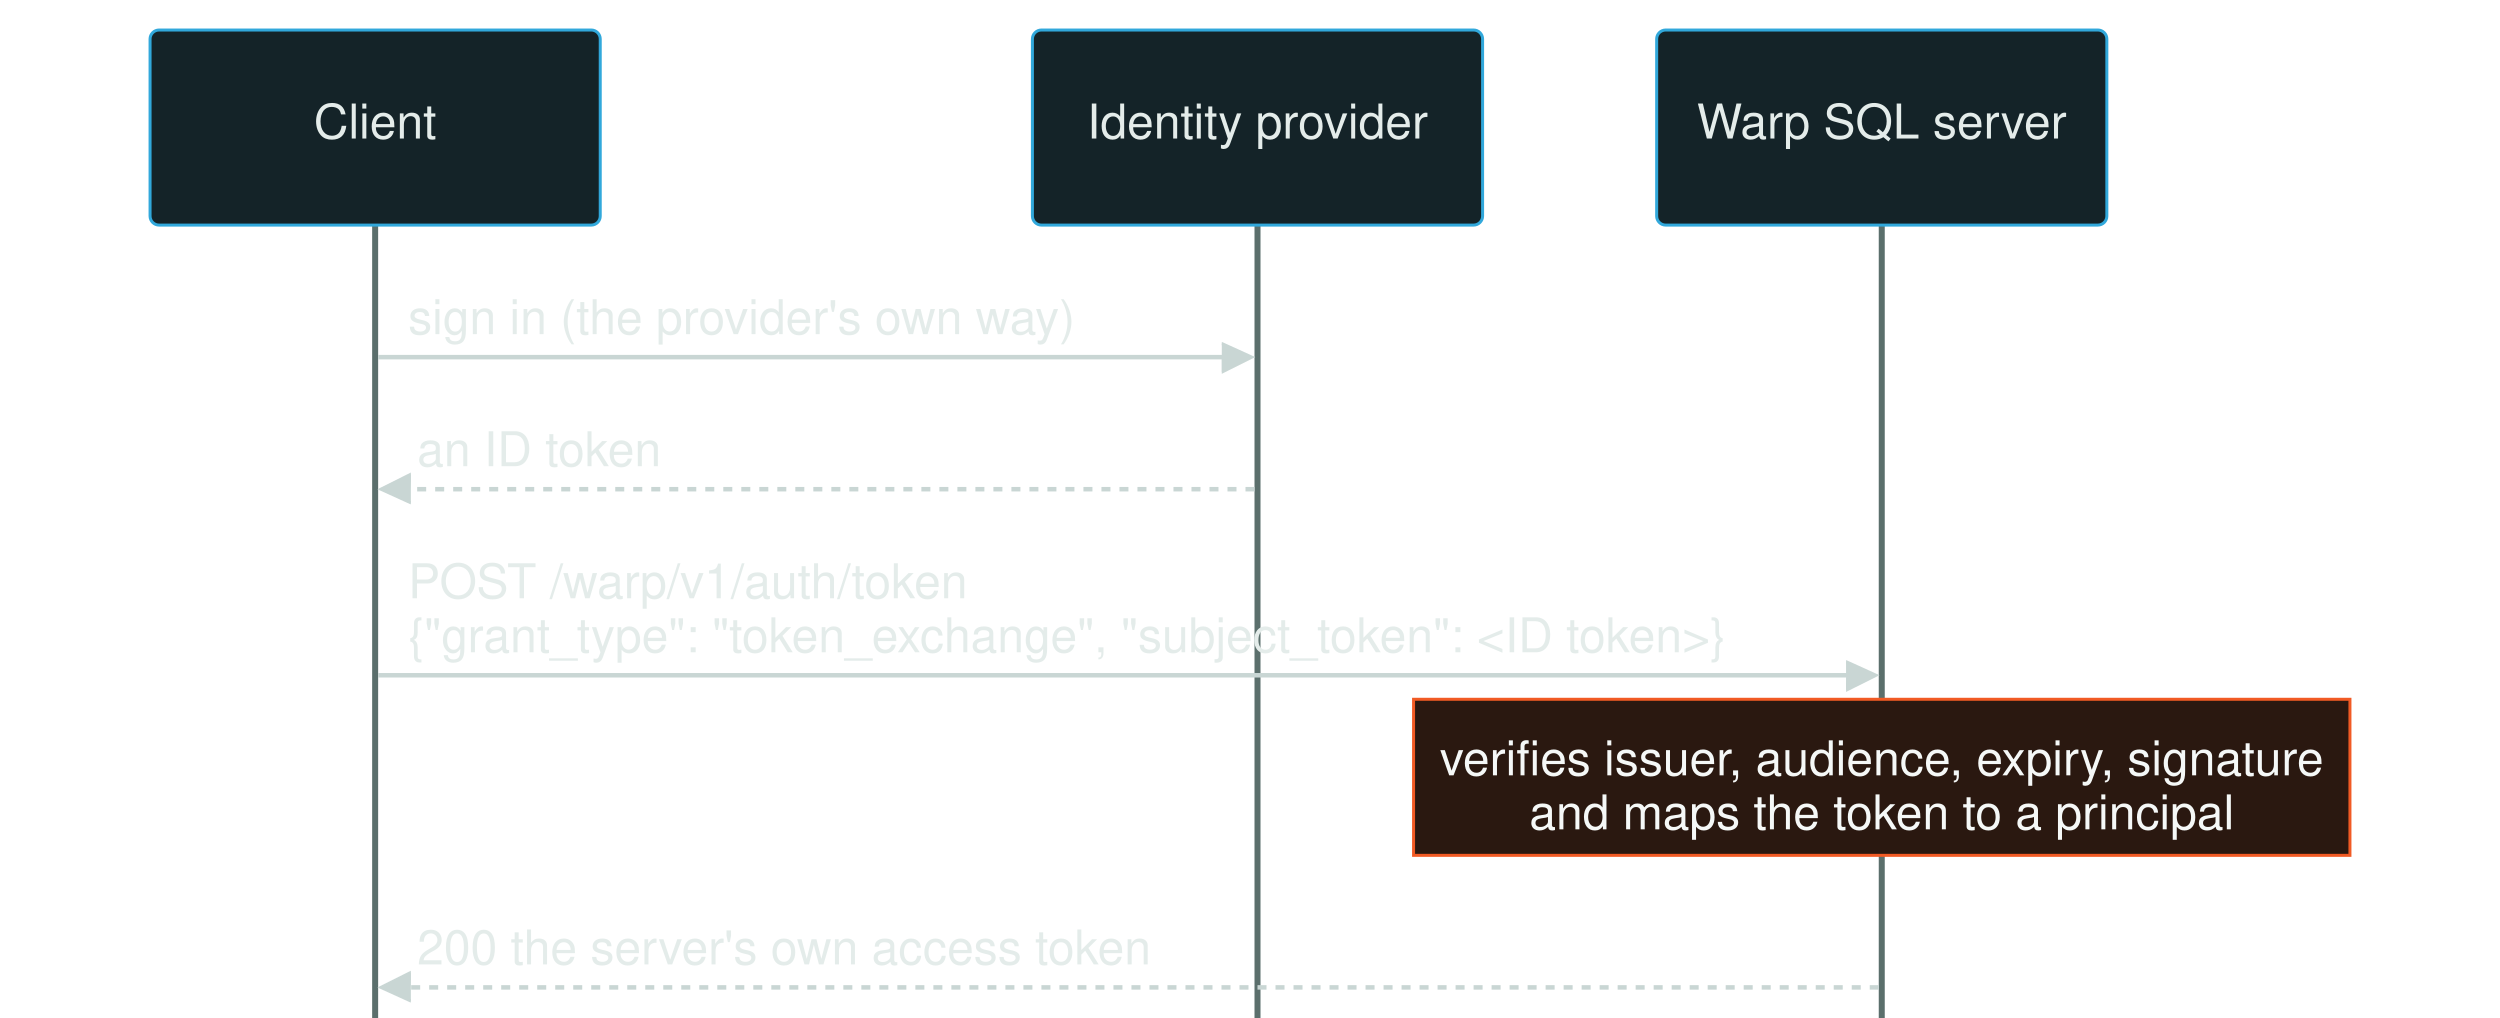
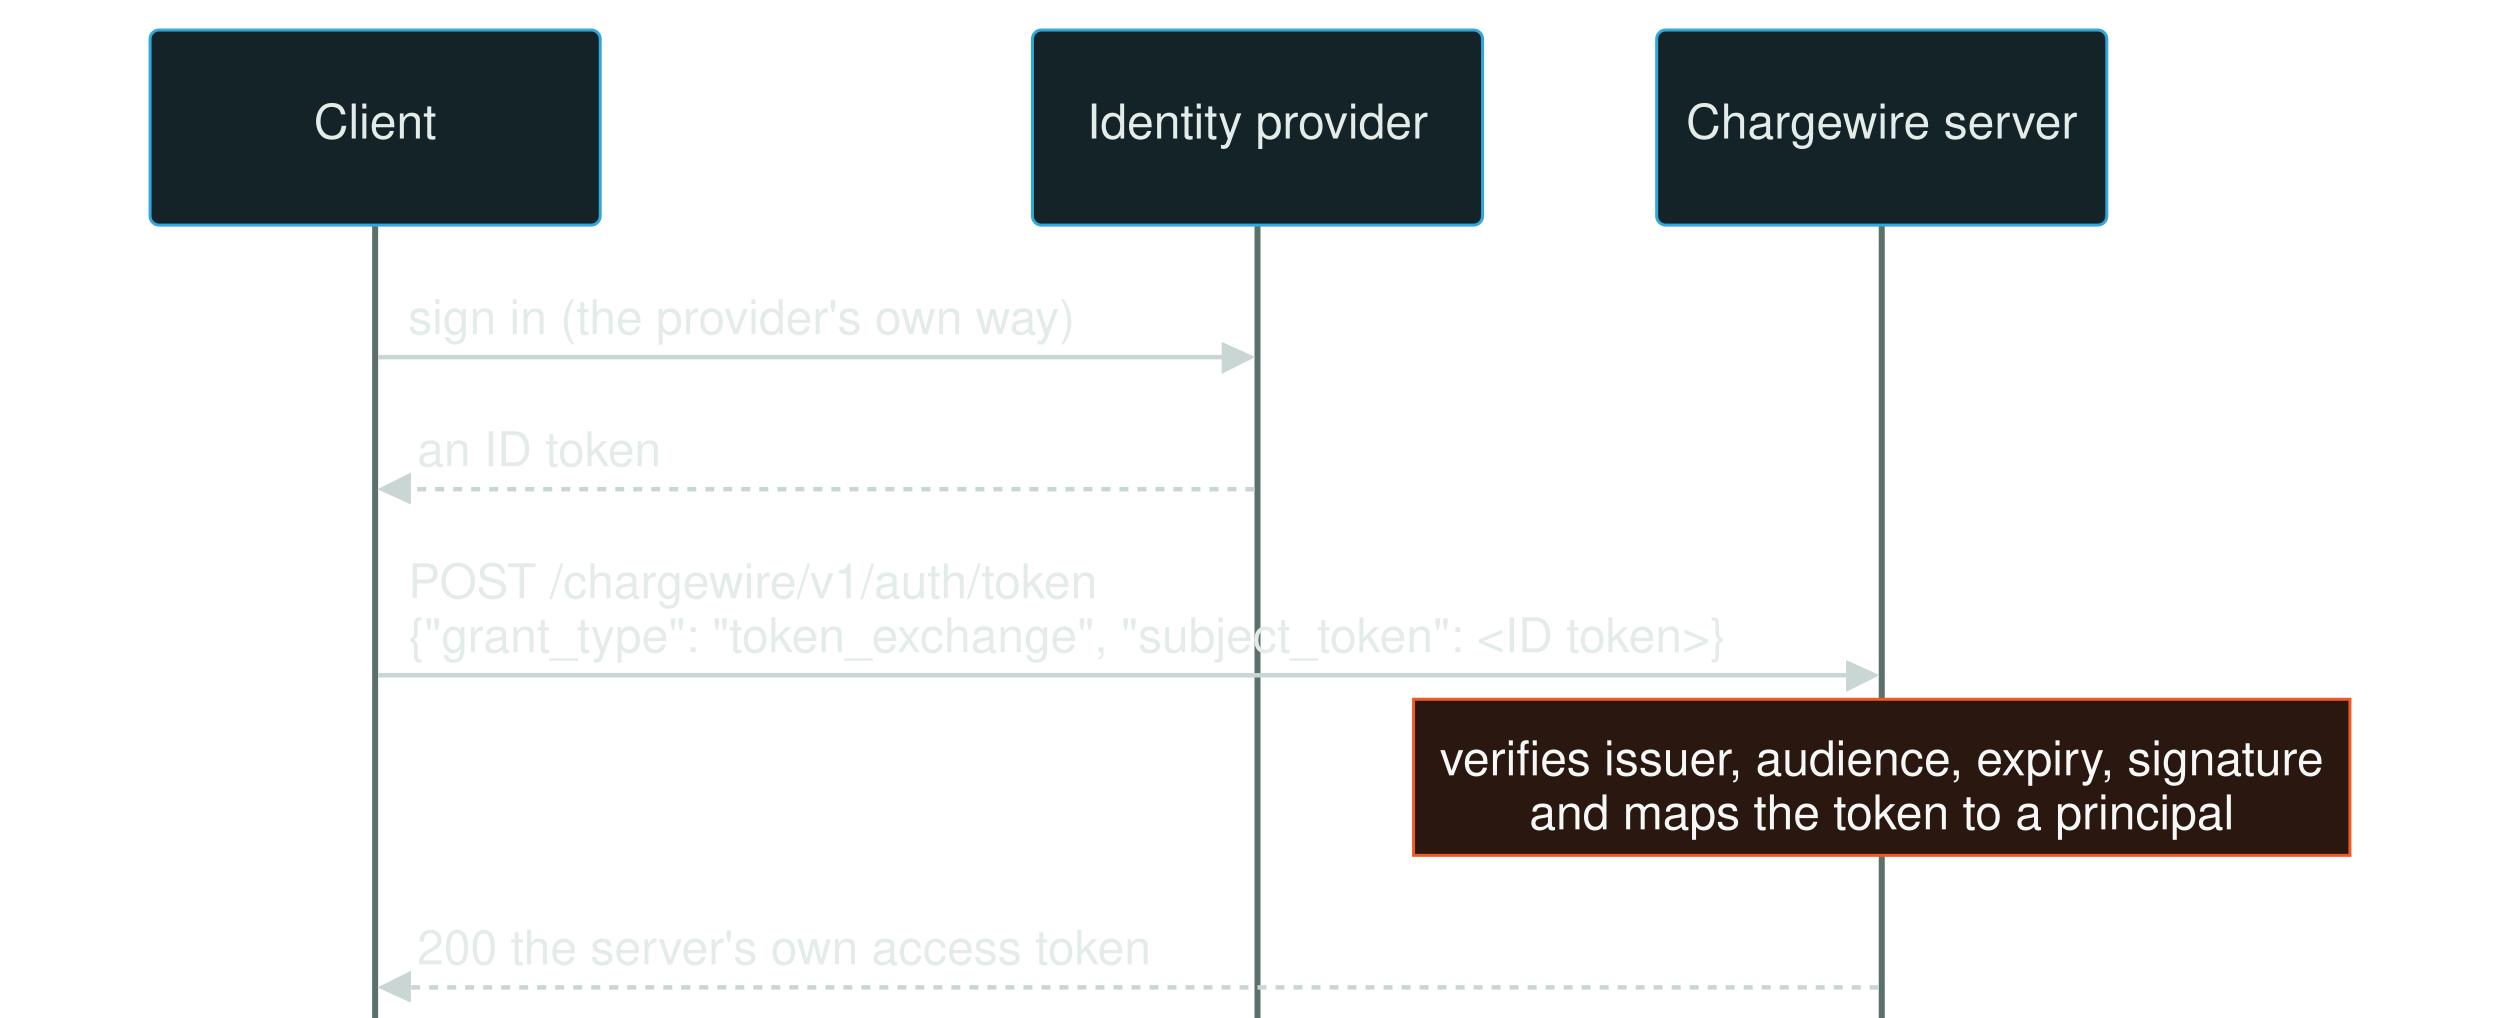
<svg xmlns="http://www.w3.org/2000/svg" data-source-sha256="f91eb711151db74fae69a42350bb5dc6eafccdffb9c0a1318c94d42ebb963023" id="d-signin-token-exchange-dark" width="833" height="339" viewBox="-50 -10 833 339" role="graphics-document document" aria-roledescription="sequence">
  <g>
    <line id="actor63" x1="577" y1="65" x2="577" y2="2000" class="actor-line 200" stroke-width="0.5px" stroke="#999" name="S" data-et="life-line" data-id="S" />
    <g id="root-63" data-et="participant" data-type="participant" data-id="S">
      <rect x="502" y="0" fill="#eaeaea" stroke="#666" width="150" height="65" name="S" rx="3" ry="3" class="actor actor-top" />
      <text x="577" y="32.5" dominant-baseline="central" alignment-baseline="central" class="actor actor-box" style="text-anchor: middle; font-size: 16px; font-weight: 400; font-family: Helvetica, Arial, &quot;Liberation Sans&quot;, sans-serif;">
-         <tspan x="577" dy="0">Warp SQL server</tspan>
+         <tspan x="577" dy="0">Chargewire server</tspan>
      </text>
    </g>
  </g>
  <g>
    <line id="actor62" x1="369" y1="65" x2="369" y2="2000" class="actor-line 200" stroke-width="0.5px" stroke="#999" name="I" data-et="life-line" data-id="I" />
    <g id="root-62" data-et="participant" data-type="participant" data-id="I">
      <rect x="294" y="0" fill="#eaeaea" stroke="#666" width="150" height="65" name="I" rx="3" ry="3" class="actor actor-top" />
      <text x="369" y="32.5" dominant-baseline="central" alignment-baseline="central" class="actor actor-box" style="text-anchor: middle; font-size: 16px; font-weight: 400; font-family: Helvetica, Arial, &quot;Liberation Sans&quot;, sans-serif;">
        <tspan x="369" dy="0">Identity provider</tspan>
      </text>
    </g>
  </g>
  <g>
    <line id="actor61" x1="75" y1="65" x2="75" y2="2000" class="actor-line 200" stroke-width="0.5px" stroke="#999" name="C" data-et="life-line" data-id="C" />
    <g id="root-61" data-et="participant" data-type="participant" data-id="C">
      <rect x="0" y="0" fill="#eaeaea" stroke="#666" width="150" height="65" name="C" rx="3" ry="3" class="actor actor-top" />
      <text x="75" y="32.5" dominant-baseline="central" alignment-baseline="central" class="actor actor-box" style="text-anchor: middle; font-size: 16px; font-weight: 400; font-family: Helvetica, Arial, &quot;Liberation Sans&quot;, sans-serif;">
        <tspan x="75" dy="0">Client</tspan>
      </text>
    </g>
  </g>
  <style>#d-signin-token-exchange-dark{font-family:Helvetica,Arial,'Liberation Sans',sans-serif;font-size:16px;fill:#e4ecea;}@keyframes edge-animation-frame{from{stroke-dashoffset:0;}}@keyframes dash{to{stroke-dashoffset:0;}}#d-signin-token-exchange-dark .edge-animation-slow{stroke-dasharray:9,5!important;stroke-dashoffset:900;animation:dash 50s linear infinite;stroke-linecap:round;}#d-signin-token-exchange-dark .edge-animation-fast{stroke-dasharray:9,5!important;stroke-dashoffset:900;animation:dash 20s linear infinite;stroke-linecap:round;}#d-signin-token-exchange-dark .error-icon{fill:hsl(15, 33.333%, 16.765%);}#d-signin-token-exchange-dark .error-text{fill:rgb(198, 219.375, 226.5);stroke:rgb(198, 219.375, 226.5);}#d-signin-token-exchange-dark .edge-thickness-normal{stroke-width:1px;}#d-signin-token-exchange-dark .edge-thickness-thick{stroke-width:3.5px;}#d-signin-token-exchange-dark .edge-pattern-solid{stroke-dasharray:0;}#d-signin-token-exchange-dark .edge-thickness-invisible{stroke-width:0;fill:none;}#d-signin-token-exchange-dark .edge-pattern-dashed{stroke-dasharray:3;}#d-signin-token-exchange-dark .edge-pattern-dotted{stroke-dasharray:2;}#d-signin-token-exchange-dark .marker{fill:#f4ebe9;stroke:#f4ebe9;}#d-signin-token-exchange-dark .marker.cross{stroke:#f4ebe9;}#d-signin-token-exchange-dark svg{font-family:Helvetica,Arial,'Liberation Sans',sans-serif;font-size:16px;}#d-signin-token-exchange-dark p{margin:0;}#d-signin-token-exchange-dark .actor{stroke:#31a8db;fill:#142328;stroke-width:1;}#d-signin-token-exchange-dark rect.actor.outer-path[data-look="neo"]{filter:drop-shadow( 1px 2px 2px rgba(185,185,185,1));}#d-signin-token-exchange-dark rect.note[data-look="neo"]{stroke:#f15a24;fill:#2a1810;filter:drop-shadow( 1px 2px 2px rgba(185,185,185,1));}#d-signin-token-exchange-dark text.actor&gt;tspan{fill:#e4ecea;stroke:none;}#d-signin-token-exchange-dark .actor-line{stroke:#5b6f6c;}#d-signin-token-exchange-dark .innerArc{stroke-width:1.5;stroke-dasharray:none;}#d-signin-token-exchange-dark .messageLine0{stroke-width:1.5;stroke-dasharray:none;stroke:#c9d6d4;}#d-signin-token-exchange-dark .messageLine1{stroke-width:1.5;stroke-dasharray:2,2;stroke:#c9d6d4;}#d-signin-token-exchange-dark [id$="-arrowhead"] path{fill:#c9d6d4;stroke:#c9d6d4;}#d-signin-token-exchange-dark .sequenceNumber{fill:#0b1416;}#d-signin-token-exchange-dark [id$="-sequencenumber"]{fill:#c9d6d4;}#d-signin-token-exchange-dark [id$="-crosshead"] path{fill:#c9d6d4;stroke:#c9d6d4;}#d-signin-token-exchange-dark .messageText{fill:#e4ecea;stroke:none;}#d-signin-token-exchange-dark .labelBox{stroke:#f15a24;fill:#2a1810;filter:none;}#d-signin-token-exchange-dark .labelText,#d-signin-token-exchange-dark .labelText&gt;tspan{fill:#f5f8f7;stroke:none;}#d-signin-token-exchange-dark .loopText,#d-signin-token-exchange-dark .loopText&gt;tspan{fill:#e4ecea;stroke:none;}#d-signin-token-exchange-dark .sectionTitle,#d-signin-token-exchange-dark .sectionTitle&gt;tspan{fill:#e4ecea;stroke:none;}#d-signin-token-exchange-dark .loopLine{stroke-width:2px;stroke-dasharray:2,2;stroke:#f15a24;fill:#f15a24;}#d-signin-token-exchange-dark .note{stroke:#f15a24;fill:#2a1810;}#d-signin-token-exchange-dark .noteText,#d-signin-token-exchange-dark .noteText&gt;tspan{fill:#f5f8f7;stroke:none;font-weight:normal;}#d-signin-token-exchange-dark .activation0{fill:#1f3a44;stroke:#31a8db;}#d-signin-token-exchange-dark .activation1{fill:#1f3a44;stroke:#31a8db;}#d-signin-token-exchange-dark .activation2{fill:#1f3a44;stroke:#31a8db;}#d-signin-token-exchange-dark .actorPopupMenu{position:absolute;}#d-signin-token-exchange-dark .actorPopupMenuPanel{position:absolute;fill:#142328;box-shadow:0px 8px 16px 0px rgba(0,0,0,0.2);filter:drop-shadow(3px 5px 2px rgb(0 0 0 / 0.4));}#d-signin-token-exchange-dark .actor-man circle,#d-signin-token-exchange-dark line{fill:#142328;stroke-width:2px;}#d-signin-token-exchange-dark g rect.rect{filter:drop-shadow( 1px 2px 2px rgba(185,185,185,1));stroke:#31a8db;}#d-signin-token-exchange-dark .node .neo-node{stroke:#31a8db;}#d-signin-token-exchange-dark [data-look="neo"].node rect,#d-signin-token-exchange-dark [data-look="neo"].cluster rect,#d-signin-token-exchange-dark [data-look="neo"].node polygon{stroke:url(#d-signin-token-exchange-dark-gradient);filter:drop-shadow( 1px 2px 2px rgba(185,185,185,1));}#d-signin-token-exchange-dark [data-look="neo"].swimlane.cluster rect{filter:none;}#d-signin-token-exchange-dark [data-look="neo"].node path{stroke:url(#d-signin-token-exchange-dark-gradient);stroke-width:1px;}#d-signin-token-exchange-dark [data-look="neo"].node .outer-path{filter:drop-shadow( 1px 2px 2px rgba(185,185,185,1));}#d-signin-token-exchange-dark [data-look="neo"].node .neo-line path{stroke:#31a8db;filter:none;}#d-signin-token-exchange-dark [data-look="neo"].node circle{stroke:url(#d-signin-token-exchange-dark-gradient);filter:drop-shadow( 1px 2px 2px rgba(185,185,185,1));}#d-signin-token-exchange-dark [data-look="neo"].node circle .state-start{fill:#000000;}#d-signin-token-exchange-dark [data-look="neo"].icon-shape .icon{fill:url(#d-signin-token-exchange-dark-gradient);filter:drop-shadow( 1px 2px 2px rgba(185,185,185,1));}#d-signin-token-exchange-dark [data-look="neo"].icon-shape .icon-neo path{stroke:url(#d-signin-token-exchange-dark-gradient);filter:drop-shadow( 1px 2px 2px rgba(185,185,185,1));}#d-signin-token-exchange-dark :root{--mermaid-font-family:Helvetica,Arial,'Liberation Sans',sans-serif;}</style>
  <g />
  <defs>
    <symbol id="d-signin-token-exchange-dark-computer" width="24" height="24">
      <path transform="scale(.5)" d="M2 2v13h20v-13h-20zm18 11h-16v-9h16v9zm-10.228 6l.466-1h3.524l.467 1h-4.457zm14.228 3h-24l2-6h2.104l-1.33 4h18.45l-1.297-4h2.073l2 6zm-5-10h-14v-7h14v7z" />
    </symbol>
  </defs>
  <defs>
    <symbol id="d-signin-token-exchange-dark-database" fill-rule="evenodd" clip-rule="evenodd">
      <path transform="scale(.5)" d="M12.258.001l.256.004.255.005.253.008.251.01.249.012.247.015.246.016.242.019.241.02.239.023.236.024.233.027.231.028.229.031.225.032.223.034.22.036.217.038.214.04.211.041.208.043.205.045.201.046.198.048.194.05.191.051.187.053.183.054.18.056.175.057.172.059.168.06.163.061.16.063.155.064.15.066.074.033.073.033.071.034.07.034.069.035.068.035.067.035.066.035.064.036.064.036.062.036.06.036.06.037.058.037.058.037.055.038.055.038.053.038.052.038.051.039.05.039.048.039.047.039.045.04.044.04.043.04.041.04.04.041.039.041.037.041.036.041.034.041.033.042.032.042.03.042.029.042.027.042.026.043.024.043.023.043.021.043.02.043.018.044.017.043.015.044.013.044.012.044.011.045.009.044.007.045.006.045.004.045.002.045.001.045v17l-.001.045-.002.045-.004.045-.006.045-.007.045-.009.044-.011.045-.012.044-.013.044-.015.044-.017.043-.018.044-.02.043-.021.043-.023.043-.024.043-.026.043-.027.042-.029.042-.03.042-.032.042-.033.042-.034.041-.036.041-.037.041-.039.041-.04.041-.041.04-.043.04-.044.04-.045.04-.047.039-.048.039-.05.039-.051.039-.052.038-.053.038-.055.038-.055.038-.058.037-.058.037-.06.037-.06.036-.062.036-.064.036-.064.036-.066.035-.067.035-.068.035-.069.035-.07.034-.071.034-.073.033-.074.033-.15.066-.155.064-.16.063-.163.061-.168.06-.172.059-.175.057-.18.056-.183.054-.187.053-.191.051-.194.05-.198.048-.201.046-.205.045-.208.043-.211.041-.214.04-.217.038-.22.036-.223.034-.225.032-.229.031-.231.028-.233.027-.236.024-.239.023-.241.02-.242.019-.246.016-.247.015-.249.012-.251.01-.253.008-.255.005-.256.004-.258.001-.258-.001-.256-.004-.255-.005-.253-.008-.251-.01-.249-.012-.247-.015-.245-.016-.243-.019-.241-.02-.238-.023-.236-.024-.234-.027-.231-.028-.228-.031-.226-.032-.223-.034-.22-.036-.217-.038-.214-.04-.211-.041-.208-.043-.204-.045-.201-.046-.198-.048-.195-.05-.19-.051-.187-.053-.184-.054-.179-.056-.176-.057-.172-.059-.167-.06-.164-.061-.159-.063-.155-.064-.151-.066-.074-.033-.072-.033-.072-.034-.07-.034-.069-.035-.068-.035-.067-.035-.066-.035-.064-.036-.063-.036-.062-.036-.061-.036-.06-.037-.058-.037-.057-.037-.056-.038-.055-.038-.053-.038-.052-.038-.051-.039-.049-.039-.049-.039-.046-.039-.046-.04-.044-.04-.043-.04-.041-.04-.04-.041-.039-.041-.037-.041-.036-.041-.034-.041-.033-.042-.032-.042-.03-.042-.029-.042-.027-.042-.026-.043-.024-.043-.023-.043-.021-.043-.02-.043-.018-.044-.017-.043-.015-.044-.013-.044-.012-.044-.011-.045-.009-.044-.007-.045-.006-.045-.004-.045-.002-.045-.001-.045v-17l.001-.045.002-.045.004-.045.006-.045.007-.045.009-.044.011-.045.012-.044.013-.044.015-.044.017-.043.018-.044.02-.043.021-.043.023-.043.024-.043.026-.043.027-.042.029-.042.03-.042.032-.042.033-.042.034-.041.036-.041.037-.041.039-.041.04-.041.041-.04.043-.04.044-.04.046-.04.046-.039.049-.039.049-.039.051-.039.052-.038.053-.038.055-.038.056-.038.057-.037.058-.037.06-.037.061-.036.062-.036.063-.036.064-.036.066-.035.067-.035.068-.035.069-.035.07-.034.072-.034.072-.033.074-.033.151-.066.155-.064.159-.063.164-.061.167-.06.172-.059.176-.057.179-.056.184-.054.187-.053.19-.051.195-.05.198-.048.201-.046.204-.045.208-.043.211-.041.214-.04.217-.038.22-.036.223-.034.226-.032.228-.031.231-.028.234-.027.236-.024.238-.023.241-.02.243-.019.245-.016.247-.015.249-.012.251-.01.253-.008.255-.005.256-.004.258-.001.258.001zm-9.258 20.499v.01l.001.021.003.021.004.022.005.021.006.022.007.022.009.023.01.022.011.023.012.023.013.023.015.023.016.024.017.023.018.024.019.024.021.024.022.025.023.024.024.025.052.049.056.05.061.051.066.051.07.051.075.051.079.052.084.052.088.052.092.052.097.052.102.051.105.052.11.052.114.051.119.051.123.051.127.05.131.05.135.05.139.048.144.049.147.047.152.047.155.047.16.045.163.045.167.043.171.043.176.041.178.041.183.039.187.039.19.037.194.035.197.035.202.033.204.031.209.03.212.029.216.027.219.025.222.024.226.021.23.02.233.018.236.016.24.015.243.012.246.01.249.008.253.005.256.004.259.001.26-.001.257-.004.254-.005.25-.008.247-.011.244-.012.241-.014.237-.016.233-.018.231-.021.226-.021.224-.024.22-.026.216-.027.212-.028.21-.031.205-.031.202-.034.198-.034.194-.036.191-.037.187-.039.183-.04.179-.04.175-.042.172-.043.168-.044.163-.045.16-.046.155-.046.152-.047.148-.048.143-.049.139-.049.136-.05.131-.05.126-.05.123-.051.118-.052.114-.051.11-.052.106-.052.101-.052.096-.052.092-.052.088-.053.083-.051.079-.052.074-.052.07-.051.065-.051.06-.051.056-.05.051-.05.023-.024.023-.025.021-.024.02-.024.019-.024.018-.024.017-.024.015-.023.014-.024.013-.023.012-.023.01-.023.01-.022.008-.022.006-.022.006-.022.004-.022.004-.021.001-.021.001-.021v-4.127l-.077.055-.08.053-.083.054-.085.053-.087.052-.09.052-.093.051-.095.05-.097.05-.1.049-.102.049-.105.048-.106.047-.109.047-.111.046-.114.045-.115.045-.118.044-.12.043-.122.042-.124.042-.126.041-.128.04-.13.04-.132.038-.134.038-.135.037-.138.037-.139.035-.142.035-.143.034-.144.033-.147.032-.148.031-.15.03-.151.03-.153.029-.154.027-.156.027-.158.026-.159.025-.161.024-.162.023-.163.022-.165.021-.166.02-.167.019-.169.018-.169.017-.171.016-.173.015-.173.014-.175.013-.175.012-.177.011-.178.01-.179.008-.179.008-.181.006-.182.005-.182.004-.184.003-.184.002h-.37l-.184-.002-.184-.003-.182-.004-.182-.005-.181-.006-.179-.008-.179-.008-.178-.01-.176-.011-.176-.012-.175-.013-.173-.014-.172-.015-.171-.016-.17-.017-.169-.018-.167-.019-.166-.02-.165-.021-.163-.022-.162-.023-.161-.024-.159-.025-.157-.026-.156-.027-.155-.027-.153-.029-.151-.03-.15-.03-.148-.031-.146-.032-.145-.033-.143-.034-.141-.035-.14-.035-.137-.037-.136-.037-.134-.038-.132-.038-.13-.04-.128-.04-.126-.041-.124-.042-.122-.042-.12-.044-.117-.043-.116-.045-.113-.045-.112-.046-.109-.047-.106-.047-.105-.048-.102-.049-.1-.049-.097-.05-.095-.05-.093-.052-.09-.051-.087-.052-.085-.053-.083-.054-.08-.054-.077-.054v4.127zm0-5.654v.011l.001.021.003.021.004.021.005.022.006.022.007.022.009.022.01.022.011.023.012.023.013.023.015.024.016.023.017.024.018.024.019.024.021.024.022.024.023.025.024.024.052.05.056.05.061.05.066.051.07.051.075.052.079.051.084.052.088.052.092.052.097.052.102.052.105.052.11.051.114.051.119.052.123.05.127.051.131.05.135.049.139.049.144.048.147.048.152.047.155.046.16.045.163.045.167.044.171.042.176.042.178.04.183.04.187.038.19.037.194.036.197.034.202.033.204.032.209.03.212.028.216.027.219.025.222.024.226.022.23.02.233.018.236.016.24.014.243.012.246.01.249.008.253.006.256.003.259.001.26-.001.257-.003.254-.006.25-.008.247-.01.244-.012.241-.015.237-.016.233-.018.231-.02.226-.022.224-.024.22-.025.216-.027.212-.029.21-.03.205-.032.202-.033.198-.035.194-.036.191-.037.187-.039.183-.039.179-.041.175-.042.172-.043.168-.044.163-.045.16-.045.155-.047.152-.047.148-.048.143-.048.139-.05.136-.049.131-.05.126-.051.123-.051.118-.051.114-.052.11-.052.106-.052.101-.052.096-.052.092-.052.088-.052.083-.052.079-.052.074-.051.07-.052.065-.051.06-.05.056-.051.051-.049.023-.025.023-.024.021-.025.02-.024.019-.024.018-.024.017-.024.015-.023.014-.023.013-.024.012-.022.01-.023.01-.023.008-.022.006-.022.006-.022.004-.021.004-.022.001-.021.001-.021v-4.139l-.077.054-.08.054-.083.054-.085.052-.087.053-.09.051-.093.051-.095.051-.097.05-.1.049-.102.049-.105.048-.106.047-.109.047-.111.046-.114.045-.115.044-.118.044-.12.044-.122.042-.124.042-.126.041-.128.04-.13.039-.132.039-.134.038-.135.037-.138.036-.139.036-.142.035-.143.033-.144.033-.147.033-.148.031-.15.03-.151.03-.153.028-.154.028-.156.027-.158.026-.159.025-.161.024-.162.023-.163.022-.165.021-.166.02-.167.019-.169.018-.169.017-.171.016-.173.015-.173.014-.175.013-.175.012-.177.011-.178.009-.179.009-.179.007-.181.007-.182.005-.182.004-.184.003-.184.002h-.37l-.184-.002-.184-.003-.182-.004-.182-.005-.181-.007-.179-.007-.179-.009-.178-.009-.176-.011-.176-.012-.175-.013-.173-.014-.172-.015-.171-.016-.17-.017-.169-.018-.167-.019-.166-.02-.165-.021-.163-.022-.162-.023-.161-.024-.159-.025-.157-.026-.156-.027-.155-.028-.153-.028-.151-.03-.15-.03-.148-.031-.146-.033-.145-.033-.143-.033-.141-.035-.14-.036-.137-.036-.136-.037-.134-.038-.132-.039-.13-.039-.128-.04-.126-.041-.124-.042-.122-.043-.12-.043-.117-.044-.116-.044-.113-.046-.112-.046-.109-.046-.106-.047-.105-.048-.102-.049-.1-.049-.097-.05-.095-.051-.093-.051-.09-.051-.087-.053-.085-.052-.083-.054-.08-.054-.077-.054v4.139zm0-5.666v.011l.001.02.003.022.004.021.005.022.006.021.007.022.009.023.01.022.011.023.012.023.013.023.015.023.016.024.017.024.018.023.019.024.021.025.022.024.023.024.024.025.052.05.056.05.061.05.066.051.07.051.075.052.079.051.084.052.088.052.092.052.097.052.102.052.105.051.11.052.114.051.119.051.123.051.127.05.131.05.135.05.139.049.144.048.147.048.152.047.155.046.16.045.163.045.167.043.171.043.176.042.178.04.183.04.187.038.19.037.194.036.197.034.202.033.204.032.209.03.212.028.216.027.219.025.222.024.226.021.23.02.233.018.236.017.24.014.243.012.246.01.249.008.253.006.256.003.259.001.26-.001.257-.003.254-.006.25-.008.247-.01.244-.013.241-.014.237-.016.233-.018.231-.02.226-.022.224-.024.22-.025.216-.027.212-.029.21-.03.205-.032.202-.033.198-.035.194-.036.191-.037.187-.039.183-.039.179-.041.175-.042.172-.043.168-.044.163-.045.16-.045.155-.047.152-.047.148-.048.143-.049.139-.049.136-.049.131-.051.126-.05.123-.051.118-.052.114-.051.11-.052.106-.052.101-.052.096-.052.092-.052.088-.052.083-.052.079-.052.074-.052.07-.051.065-.051.06-.051.056-.05.051-.049.023-.025.023-.025.021-.024.02-.024.019-.024.018-.024.017-.024.015-.023.014-.024.013-.023.012-.023.01-.022.01-.023.008-.022.006-.022.006-.022.004-.022.004-.021.001-.021.001-.021v-4.153l-.077.054-.08.054-.083.053-.085.053-.087.053-.09.051-.093.051-.095.051-.097.05-.1.049-.102.048-.105.048-.106.048-.109.046-.111.046-.114.046-.115.044-.118.044-.12.043-.122.043-.124.042-.126.041-.128.04-.13.039-.132.039-.134.038-.135.037-.138.036-.139.036-.142.034-.143.034-.144.033-.147.032-.148.032-.15.03-.151.03-.153.028-.154.028-.156.027-.158.026-.159.024-.161.024-.162.023-.163.023-.165.021-.166.02-.167.019-.169.018-.169.017-.171.016-.173.015-.173.014-.175.013-.175.012-.177.01-.178.01-.179.009-.179.007-.181.006-.182.006-.182.004-.184.003-.184.001-.185.001-.185-.001-.184-.001-.184-.003-.182-.004-.182-.006-.181-.006-.179-.007-.179-.009-.178-.01-.176-.01-.176-.012-.175-.013-.173-.014-.172-.015-.171-.016-.17-.017-.169-.018-.167-.019-.166-.02-.165-.021-.163-.023-.162-.023-.161-.024-.159-.024-.157-.026-.156-.027-.155-.028-.153-.028-.151-.03-.15-.03-.148-.032-.146-.032-.145-.033-.143-.034-.141-.034-.14-.036-.137-.036-.136-.037-.134-.038-.132-.039-.13-.039-.128-.041-.126-.041-.124-.041-.122-.043-.12-.043-.117-.044-.116-.044-.113-.046-.112-.046-.109-.046-.106-.048-.105-.048-.102-.048-.1-.05-.097-.049-.095-.051-.093-.051-.09-.052-.087-.052-.085-.053-.083-.053-.08-.054-.077-.054v4.153zm8.74-8.179l-.257.004-.254.005-.25.008-.247.011-.244.012-.241.014-.237.016-.233.018-.231.021-.226.022-.224.023-.22.026-.216.027-.212.028-.21.031-.205.032-.202.033-.198.034-.194.036-.191.038-.187.038-.183.04-.179.041-.175.042-.172.043-.168.043-.163.045-.16.046-.155.046-.152.048-.148.048-.143.048-.139.049-.136.05-.131.05-.126.051-.123.051-.118.051-.114.052-.11.052-.106.052-.101.052-.096.052-.092.052-.088.052-.083.052-.079.052-.074.051-.07.052-.065.051-.06.05-.056.05-.051.05-.023.025-.023.024-.021.024-.02.025-.019.024-.018.024-.017.023-.015.024-.014.023-.013.023-.012.023-.01.023-.01.022-.008.022-.006.023-.006.021-.004.022-.004.021-.001.021-.001.021.001.021.001.021.004.021.004.022.006.021.006.023.008.022.01.022.01.023.012.023.013.023.014.023.015.024.017.023.018.024.019.024.02.025.021.024.023.024.023.025.051.05.056.05.06.05.065.051.07.052.074.051.079.052.083.052.088.052.092.052.096.052.101.052.106.052.11.052.114.052.118.051.123.051.126.051.131.05.136.05.139.049.143.048.148.048.152.048.155.046.16.046.163.045.168.043.172.043.175.042.179.041.183.04.187.038.191.038.194.036.198.034.202.033.205.032.21.031.212.028.216.027.22.026.224.023.226.022.231.021.233.018.237.016.241.014.244.012.247.011.25.008.254.005.257.004.26.001.26-.001.257-.004.254-.005.25-.008.247-.011.244-.012.241-.014.237-.016.233-.018.231-.021.226-.022.224-.023.22-.026.216-.027.212-.028.21-.031.205-.032.202-.033.198-.034.194-.036.191-.038.187-.038.183-.04.179-.041.175-.042.172-.043.168-.043.163-.045.16-.046.155-.046.152-.048.148-.048.143-.048.139-.049.136-.05.131-.05.126-.051.123-.051.118-.051.114-.052.11-.052.106-.052.101-.052.096-.052.092-.052.088-.052.083-.052.079-.052.074-.051.07-.052.065-.051.06-.05.056-.05.051-.05.023-.025.023-.024.021-.024.02-.025.019-.024.018-.024.017-.023.015-.024.014-.023.013-.023.012-.023.01-.023.01-.022.008-.022.006-.023.006-.021.004-.022.004-.021.001-.021.001-.021-.001-.021-.001-.021-.004-.021-.004-.022-.006-.021-.006-.023-.008-.022-.01-.022-.01-.023-.012-.023-.013-.023-.014-.023-.015-.024-.017-.023-.018-.024-.019-.024-.02-.025-.021-.024-.023-.024-.023-.025-.051-.05-.056-.05-.06-.05-.065-.051-.07-.052-.074-.051-.079-.052-.083-.052-.088-.052-.092-.052-.096-.052-.101-.052-.106-.052-.11-.052-.114-.052-.118-.051-.123-.051-.126-.051-.131-.05-.136-.05-.139-.049-.143-.048-.148-.048-.152-.048-.155-.046-.16-.046-.163-.045-.168-.043-.172-.043-.175-.042-.179-.041-.183-.04-.187-.038-.191-.038-.194-.036-.198-.034-.202-.033-.205-.032-.21-.031-.212-.028-.216-.027-.22-.026-.224-.023-.226-.022-.231-.021-.233-.018-.237-.016-.241-.014-.244-.012-.247-.011-.25-.008-.254-.005-.257-.004-.26-.001-.26.001z" />
    </symbol>
  </defs>
  <defs>
    <symbol id="d-signin-token-exchange-dark-clock" width="24" height="24">
      <path transform="scale(.5)" d="M12 2c5.514 0 10 4.486 10 10s-4.486 10-10 10-10-4.486-10-10 4.486-10 10-10zm0-2c-6.627 0-12 5.373-12 12s5.373 12 12 12 12-5.373 12-12-5.373-12-12-12zm5.848 12.459c.202.038.202.333.001.372-1.907.361-6.045 1.111-6.547 1.111-.719 0-1.301-.582-1.301-1.301 0-.512.77-5.447 1.125-7.445.034-.192.312-.181.343.014l.985 6.238 5.394 1.011z" />
    </symbol>
  </defs>
  <defs>
    <marker id="d-signin-token-exchange-dark-arrowhead" refX="7.9" refY="5" markerUnits="userSpaceOnUse" markerWidth="12" markerHeight="12" orient="auto-start-reverse">
      <path d="M -1 0 L 10 5 L 0 10 z" />
    </marker>
  </defs>
  <defs>
    <marker id="d-signin-token-exchange-dark-crosshead" markerWidth="15" markerHeight="8" orient="auto" refX="4" refY="4.5">
      <path fill="none" stroke="#000000" stroke-width="1pt" d="M 1,2 L 6,7 M 6,2 L 1,7" style="stroke-dasharray: 0, 0;" />
    </marker>
  </defs>
  <defs>
    <marker id="d-signin-token-exchange-dark-filled-head" refX="15.5" refY="7" markerWidth="20" markerHeight="28" orient="auto">
      <path d="M 18,7 L9,13 L14,7 L9,1 Z" />
    </marker>
  </defs>
  <defs>
    <marker id="d-signin-token-exchange-dark-sequencenumber" refX="15" refY="15" markerWidth="60" markerHeight="40" orient="auto">
      <circle cx="15" cy="15" r="6" />
    </marker>
  </defs>
  <defs>
    <marker id="d-signin-token-exchange-dark-solidTopArrowHead" refX="7.9" refY="7.25" markerUnits="userSpaceOnUse" markerWidth="12" markerHeight="12" orient="auto-start-reverse">
      <path d="M 0 0 L 10 8 L 0 8 z" />
    </marker>
  </defs>
  <defs>
    <marker id="d-signin-token-exchange-dark-solidBottomArrowHead" refX="7.9" refY="0.75" markerUnits="userSpaceOnUse" markerWidth="12" markerHeight="12" orient="auto-start-reverse">
      <path d="M 0 0 L 10 0 L 0 8 z" />
    </marker>
  </defs>
  <defs>
    <marker id="d-signin-token-exchange-dark-stickTopArrowHead" refX="7.5" refY="7" markerUnits="userSpaceOnUse" markerWidth="12" markerHeight="12" orient="auto-start-reverse">
      <path d="M 0 0 L 7 7" stroke="black" stroke-width="1.5" fill="none" />
    </marker>
  </defs>
  <defs>
    <marker id="d-signin-token-exchange-dark-stickBottomArrowHead" refX="7.5" refY="0" markerUnits="userSpaceOnUse" markerWidth="12" markerHeight="12" orient="auto-start-reverse">
      <path d="M 0 7 L 7 0" stroke="black" stroke-width="1.5" fill="none" />
    </marker>
  </defs>
  <g data-et="note" data-id="i3">
    <rect x="421" y="223" fill="#EDF2AE" stroke="#666" width="312" height="52" class="note" />
    <text x="577" y="227" text-anchor="middle" dominant-baseline="middle" alignment-baseline="middle" class="noteText" dy="1em" style="font-family: Helvetica, Arial, &quot;Liberation Sans&quot;, sans-serif; font-size: 16px; font-weight: 400;">
      <tspan x="577">verifies issuer, audience, expiry, signature</tspan>
    </text>
    <text x="577" y="245" text-anchor="middle" dominant-baseline="middle" alignment-baseline="middle" class="noteText" dy="1em" style="font-family: Helvetica, Arial, &quot;Liberation Sans&quot;, sans-serif; font-size: 16px; font-weight: 400;">
      <tspan x="577">and maps the token to a principal</tspan>
    </text>
  </g>
  <text x="86" y="80" text-anchor="start" dominant-baseline="middle" alignment-baseline="middle" class="messageText" dy="1em" style="font-family: Helvetica, Arial, &quot;Liberation Sans&quot;, sans-serif; font-size: 16px; font-weight: 400;">sign in (the provider's own way)</text>
  <line x1="76" y1="109" x2="365" y2="109" class="messageLine0" data-et="message" data-id="i0" data-from="C" data-to="I" stroke-width="2" stroke="none" marker-end="url(#d-signin-token-exchange-dark-arrowhead)" style="fill: none;" />
  <text x="89" y="124" text-anchor="start" dominant-baseline="middle" alignment-baseline="middle" class="messageText" dy="1em" style="font-family: Helvetica, Arial, &quot;Liberation Sans&quot;, sans-serif; font-size: 16px; font-weight: 400;">an ID token</text>
  <line x1="368" y1="153" x2="79" y2="153" class="messageLine1" data-et="message" data-id="i1" data-from="I" data-to="C" stroke-width="2" stroke="none" marker-end="url(#d-signin-token-exchange-dark-arrowhead)" style="stroke-dasharray: 3, 3; fill: none;" />
-   <text x="86" y="168" text-anchor="start" dominant-baseline="middle" alignment-baseline="middle" class="messageText" dy="1em" style="font-family: Helvetica, Arial, &quot;Liberation Sans&quot;, sans-serif; font-size: 16px; font-weight: 400;">POST /warp/v1/auth/token</text>
+   <text x="86" y="168" text-anchor="start" dominant-baseline="middle" alignment-baseline="middle" class="messageText" dy="1em" style="font-family: Helvetica, Arial, &quot;Liberation Sans&quot;, sans-serif; font-size: 16px; font-weight: 400;">POST /chargewire/v1/auth/token</text>
  <text x="86" y="186" text-anchor="start" dominant-baseline="middle" alignment-baseline="middle" class="messageText" dy="1em" style="font-family: Helvetica, Arial, &quot;Liberation Sans&quot;, sans-serif; font-size: 16px; font-weight: 400;">{"grant_type": "token_exchange", "subject_token": &lt;ID token&gt;}</text>
  <line x1="76" y1="215" x2="573" y2="215" class="messageLine0" data-et="message" data-id="i2" data-from="C" data-to="S" stroke-width="2" stroke="none" marker-end="url(#d-signin-token-exchange-dark-arrowhead)" style="fill: none;" />
  <text x="89" y="290" text-anchor="start" dominant-baseline="middle" alignment-baseline="middle" class="messageText" dy="1em" style="font-family: Helvetica, Arial, &quot;Liberation Sans&quot;, sans-serif; font-size: 16px; font-weight: 400;">200 the server's own access token</text>
  <line x1="576" y1="319" x2="79" y2="319" class="messageLine1" data-et="message" data-id="i4" data-from="S" data-to="C" stroke-width="2" stroke="none" marker-end="url(#d-signin-token-exchange-dark-arrowhead)" style="stroke-dasharray: 3, 3; fill: none;" />
</svg>
